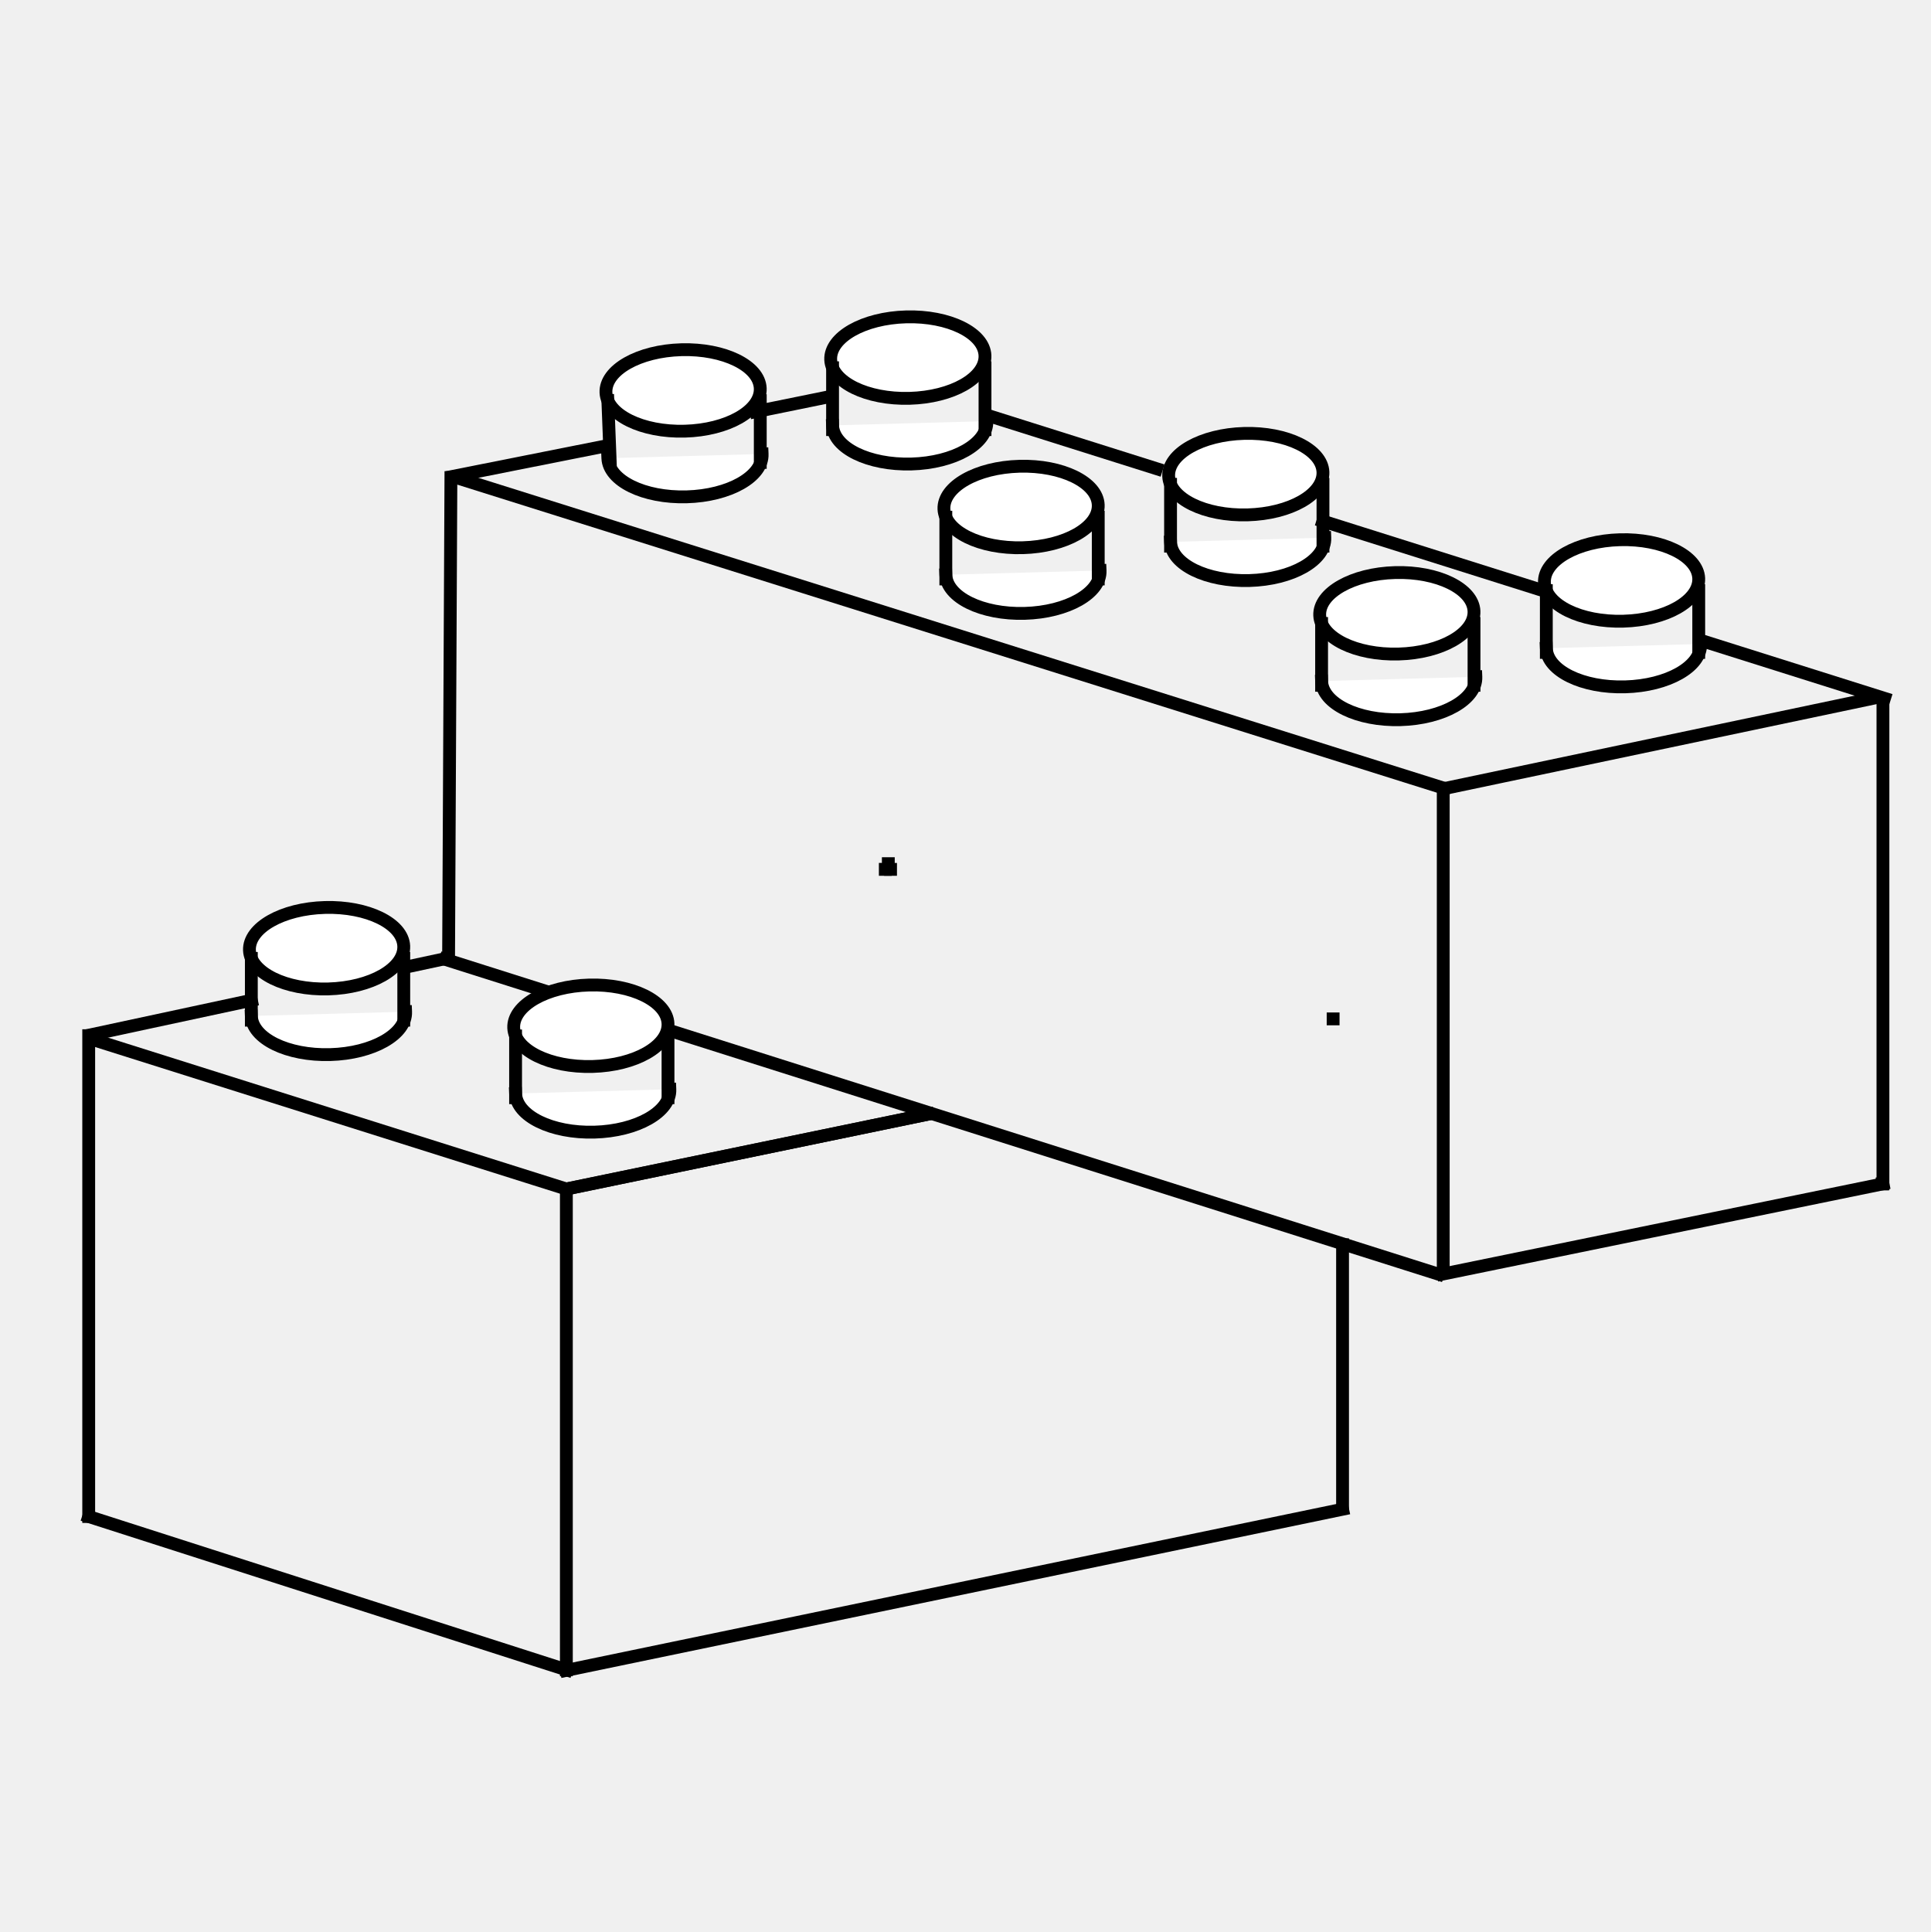
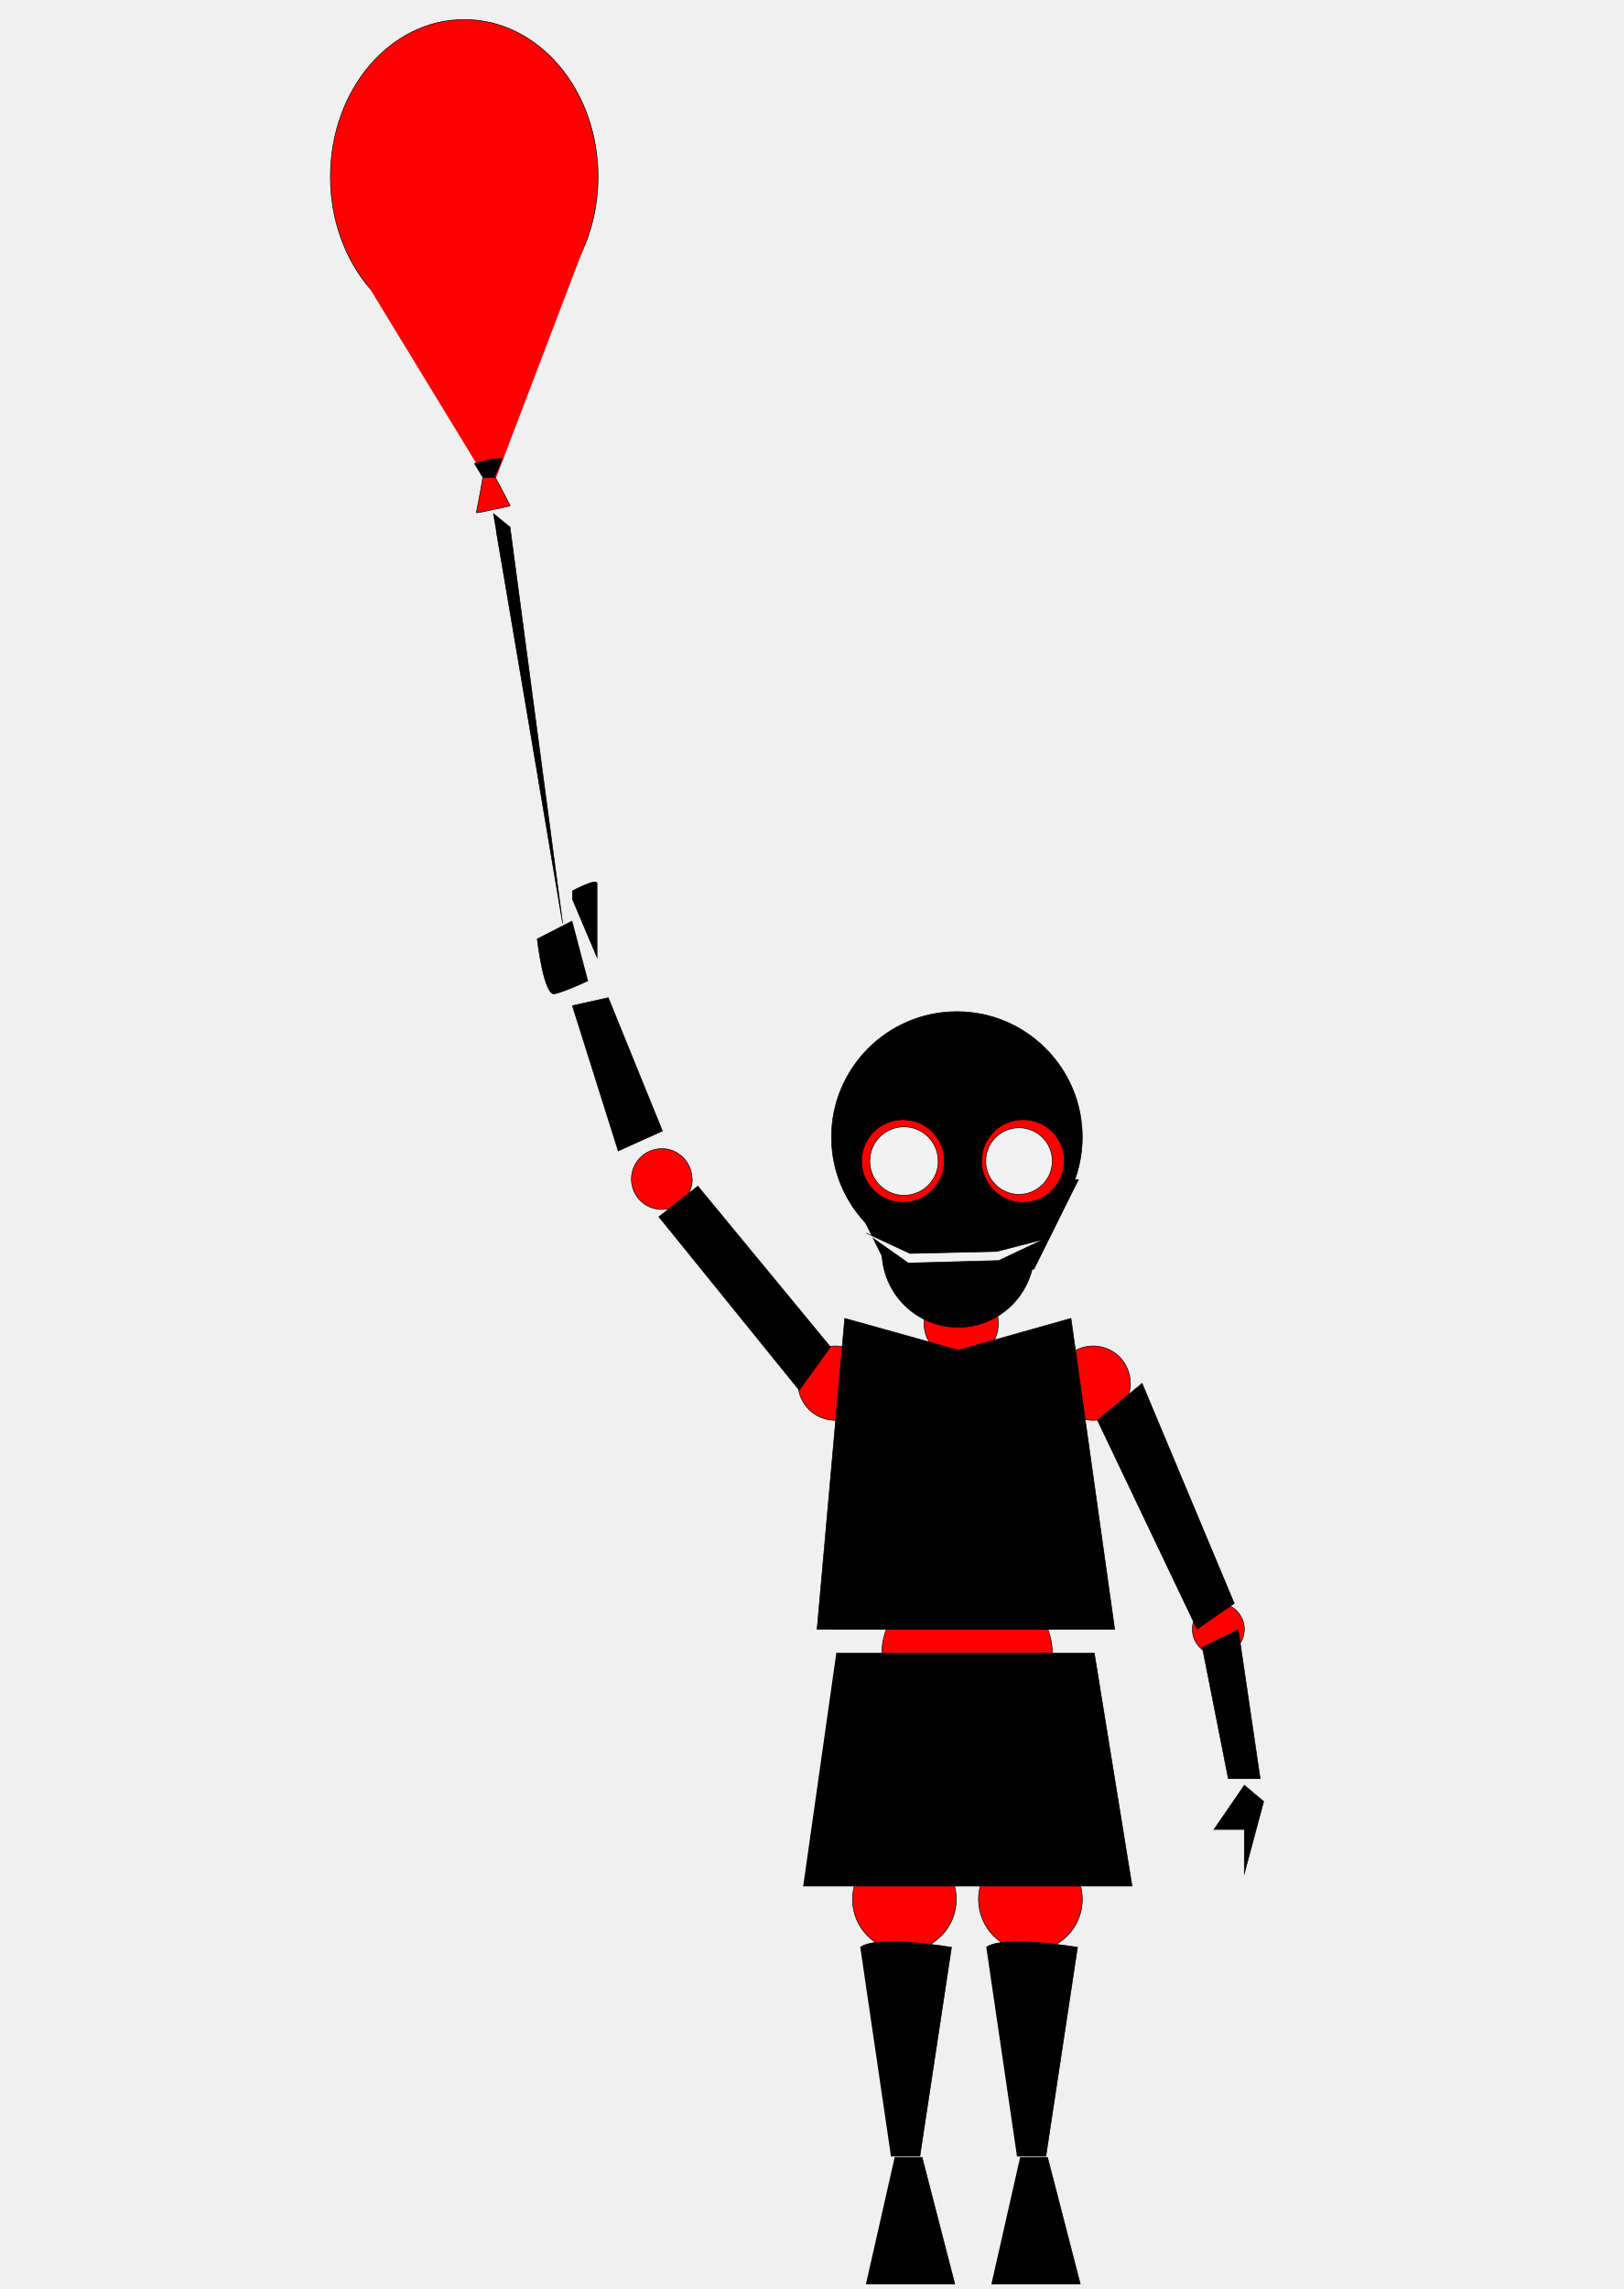
- <svg xmlns="http://www.w3.org/2000/svg" version="1.1" id="Layer_1" x="0px" y="0px" width="301.018px" height="301.171px" viewBox="0 0 301.018 301.171" enable-background="new 0 0 301.018 301.171" xml:space="preserve">
-   <g>
-     <line fill="none" stroke="#000000" stroke-width="2" stroke-linecap="square" stroke-miterlimit="1" x1="88.299" y1="185.346" x2="88.299" y2="260.304" />
-     <line fill="none" stroke="#000000" stroke-width="2" stroke-linecap="square" stroke-miterlimit="1" x1="209.31" y1="194.042" x2="209.31" y2="234.828" />
-     <line fill="none" stroke="#000000" stroke-width="2" stroke-linecap="square" stroke-miterlimit="1" x1="13.831" y1="161.448" x2="13.831" y2="236.406" />
-     <line fill="none" stroke="#000000" stroke-width="2" stroke-linecap="square" stroke-miterlimit="1" x1="70.299" y1="74.447" x2="69.939" y2="148.686" />
-     <line fill="none" stroke="#000000" stroke-width="2" stroke-linecap="square" stroke-miterlimit="1" x1="225.006" y1="123.636" x2="225.006" y2="197.873" />
-     <line fill="none" stroke="#000000" stroke-width="2" stroke-linecap="square" stroke-miterlimit="1" x1="14.418" y1="162.036" x2="88.299" y2="185.346" />
-     <path fill="none" stroke="#000000" stroke-width="2" stroke-linecap="square" stroke-miterlimit="1" d="M207.839,158.829" />
-     <path fill="none" stroke="#000000" stroke-width="2" stroke-linecap="square" stroke-miterlimit="1" d="M138.84,135.52" />
-     <line fill="none" stroke="#000000" stroke-width="2" stroke-linecap="square" stroke-miterlimit="1" x1="13.831" y1="236.406" x2="88.299" y2="260.304" />
-     <line fill="none" stroke="#000000" stroke-width="2" stroke-linecap="square" stroke-miterlimit="1" x1="69.471" y1="149.57" x2="224.162" y2="198.593" />
-     <line fill="none" stroke="#000000" stroke-width="2" stroke-linecap="square" stroke-miterlimit="1" x1="71.633" y1="74.606" x2="225.243" y2="122.909" />
-     <path fill="none" stroke="#000000" stroke-width="2" stroke-linecap="square" stroke-miterlimit="1" d="M138.492,134.634" />
-     <path fill="none" stroke="#000000" stroke-width="2" stroke-linecap="square" stroke-miterlimit="1" d="M138.492,59.676" />
-     <line fill="none" stroke="#000000" stroke-width="2" stroke-linecap="square" stroke-miterlimit="1" x1="293.558" y1="109.584" x2="293.558" y2="184.543" />
-     <path fill="none" stroke="#000000" stroke-width="2" stroke-linecap="square" stroke-miterlimit="1" d="M293.435,184.543" />
-     <path fill="none" stroke="#000000" stroke-width="2" stroke-linecap="square" stroke-miterlimit="1" d="M138.023,135.519" />
-     <line fill="none" stroke="#000000" stroke-width="2" stroke-linecap="square" stroke-miterlimit="1" x1="265.292" y1="99.868" x2="293.795" y2="108.858" />
-     <line fill="none" stroke="#000000" stroke-width="2" stroke-linecap="square" stroke-miterlimit="1" x1="206.252" y1="81.242" x2="239.98" y2="91.882" />
-     <line fill="none" stroke="#000000" stroke-width="2" stroke-linecap="square" stroke-miterlimit="1" x1="154.677" y1="64.975" x2="180.295" y2="73.055" />
-     <line fill="none" stroke="#000000" stroke-width="2" stroke-linecap="square" stroke-miterlimit="1" x1="88.299" y1="185.346" x2="144.641" y2="173.691" />
-     <line fill="none" stroke="#000000" stroke-width="2" stroke-linecap="square" stroke-miterlimit="1" x1="63.704" y1="150.667" x2="69.579" y2="149.406" />
-     <line fill="none" stroke="#000000" stroke-width="2" stroke-linecap="square" stroke-miterlimit="1" x1="14.566" y1="161.221" x2="39.185" y2="155.934" />
-     <line fill="none" stroke="#000000" stroke-width="2" stroke-linecap="square" stroke-miterlimit="1" x1="88.299" y1="260.386" x2="209.31" y2="235.269" />
-     <line fill="none" stroke="#000000" stroke-width="2" stroke-linecap="square" stroke-miterlimit="1" x1="88.299" y1="185.346" x2="144.641" y2="173.691" />
-     <line fill="none" stroke="#000000" stroke-width="2" stroke-linecap="square" stroke-miterlimit="1" x1="225.006" y1="198.593" x2="293.558" y2="184.543" />
-     <line fill="none" stroke="#000000" stroke-width="2" stroke-linecap="square" stroke-miterlimit="1" x1="225.243" y1="122.909" x2="292.052" y2="108.851" />
-     <line fill="none" stroke="#000000" stroke-width="2" stroke-linecap="square" stroke-miterlimit="1" x1="117.869" y1="64.167" x2="129.506" y2="61.794" />
-     <line fill="none" stroke="#000000" stroke-width="2" stroke-linecap="square" stroke-miterlimit="1" x1="70.66" y1="74.246" x2="94.768" y2="69.451" />
-     <path fill="#FFFFFF" stroke="#000000" stroke-width="2" stroke-linecap="square" stroke-miterlimit="1" d="M39.185,158.375    c0.145,3.525,5.644,6.205,12.288,6.022c6.642-0.183,11.909-3.174,11.764-6.68" />
-     <path fill="#FFFFFF" stroke="#000000" stroke-width="2" stroke-linecap="square" stroke-miterlimit="1" d="M62.945,147.479    c-0.145-3.503-5.646-6.201-12.288-6.017c-6.641,0.182-11.909,3.17-11.765,6.676c0.143,3.505,5.646,6.203,12.288,6.022    C57.822,153.978,63.089,150.986,62.945,147.479z" />
-     <line fill="none" stroke="#000000" stroke-width="2" stroke-linecap="square" stroke-miterlimit="1" x1="39.185" y1="159.031" x2="39.185" y2="149.398" />
-     <line fill="none" stroke="#000000" stroke-width="2" stroke-linecap="square" stroke-miterlimit="1" x1="62.949" y1="159.031" x2="62.949" y2="149.398" />
-     <path fill="#FFFFFF" stroke="#000000" stroke-width="2" stroke-linecap="square" stroke-miterlimit="1" d="M80.382,170.462    c0.144,3.526,5.644,6.205,12.288,6.022c6.642-0.182,11.909-3.173,11.764-6.679" />
-     <path fill="#FFFFFF" stroke="#000000" stroke-width="2" stroke-linecap="square" stroke-miterlimit="1" d="M104.143,159.568    c-0.145-3.503-5.646-6.2-12.288-6.017c-6.641,0.183-11.909,3.171-11.765,6.676c0.143,3.506,5.646,6.204,12.289,6.022    C99.019,166.067,104.287,163.076,104.143,159.568z" />
-     <line fill="none" stroke="#000000" stroke-width="2" stroke-linecap="square" stroke-miterlimit="1" x1="80.382" y1="171.121" x2="80.382" y2="161.488" />
-     <line fill="none" stroke="#000000" stroke-width="2" stroke-linecap="square" stroke-miterlimit="1" x1="104.146" y1="171.121" x2="104.146" y2="161.488" />
-     <path fill="#FFFFFF" stroke="#000000" stroke-width="2" stroke-linecap="square" stroke-miterlimit="1" d="M94.765,71.427    c0.144,3.526,5.644,6.205,12.288,6.022c6.642-0.183,11.91-3.173,11.765-6.679" />
-     <path fill="#FFFFFF" stroke="#000000" stroke-width="2" stroke-linecap="square" stroke-miterlimit="1" d="M118.525,60.532    c-0.144-3.503-5.646-6.2-12.288-6.017c-6.641,0.182-11.91,3.17-11.765,6.676c0.144,3.506,5.646,6.204,12.289,6.022    C113.402,67.032,118.67,64.04,118.525,60.532z" />
-     <line fill="none" stroke="#000000" stroke-width="2" stroke-linecap="square" stroke-miterlimit="1" x1="95.125" y1="71.724" x2="94.765" y2="62.452" />
-     <line fill="none" stroke="#000000" stroke-width="2" stroke-linecap="square" stroke-miterlimit="1" x1="118.529" y1="72.084" x2="118.529" y2="62.452" />
-     <path fill="#FFFFFF" stroke="#000000" stroke-width="2" stroke-linecap="square" stroke-miterlimit="1" d="M129.8,66.31    c0.145,3.524,5.644,6.205,12.289,6.021c6.642-0.181,11.909-3.173,11.764-6.678" />
-     <path fill="#FFFFFF" stroke="#000000" stroke-width="2" stroke-linecap="square" stroke-miterlimit="1" d="M153.562,55.413    c-0.145-3.503-5.646-6.2-12.287-6.017c-6.642,0.183-11.911,3.171-11.766,6.677c0.144,3.505,5.645,6.204,12.289,6.021    C148.438,61.913,153.705,58.921,153.562,55.413z" />
-     <line fill="none" stroke="#000000" stroke-width="2" stroke-linecap="square" stroke-miterlimit="1" x1="129.8" y1="66.966" x2="129.8" y2="57.333" />
-     <line fill="none" stroke="#000000" stroke-width="2" stroke-linecap="square" stroke-miterlimit="1" x1="153.565" y1="66.966" x2="153.565" y2="57.333" />
-     <path fill="#FFFFFF" stroke="#000000" stroke-width="2" stroke-linecap="square" stroke-miterlimit="1" d="M147.459,89.594    c0.142,3.526,5.643,6.205,12.287,6.022c6.642-0.183,11.91-3.174,11.763-6.678" />
-     <path fill="#FFFFFF" stroke="#000000" stroke-width="2" stroke-linecap="square" stroke-miterlimit="1" d="M171.218,78.699    c-0.145-3.503-5.646-6.2-12.287-6.017c-6.642,0.182-11.91,3.17-11.766,6.676c0.144,3.506,5.647,6.204,12.29,6.022    C166.095,85.197,171.362,82.206,171.218,78.699z" />
-     <line fill="none" stroke="#000000" stroke-width="2" stroke-linecap="square" stroke-miterlimit="1" x1="147.459" y1="90.251" x2="147.459" y2="80.618" />
-     <line fill="none" stroke="#000000" stroke-width="2" stroke-linecap="square" stroke-miterlimit="1" x1="171.221" y1="90.251" x2="171.221" y2="80.618" />
-     <path fill="#FFFFFF" stroke="#000000" stroke-width="2" stroke-linecap="square" stroke-miterlimit="1" d="M182.494,84.477    c0.144,3.524,5.643,6.205,12.289,6.021c6.642-0.181,11.908-3.173,11.763-6.678" />
-     <path fill="#FFFFFF" stroke="#000000" stroke-width="2" stroke-linecap="square" stroke-miterlimit="1" d="M206.254,73.58    c-0.146-3.503-5.648-6.2-12.288-6.017c-6.642,0.183-11.909,3.171-11.766,6.677c0.143,3.504,5.647,6.204,12.289,6.021    C201.131,80.08,206.398,77.088,206.254,73.58z" />
-     <line fill="none" stroke="#000000" stroke-width="2" stroke-linecap="square" stroke-miterlimit="1" x1="182.494" y1="85.133" x2="182.494" y2="75.5" />
-     <polyline fill="none" stroke="#000000" stroke-width="2" stroke-linecap="square" stroke-miterlimit="1" points="206.257,85.133    206.257,82.27 206.257,75.5   " />
-     <path fill="#FFFFFF" stroke="#000000" stroke-width="2" stroke-linecap="square" stroke-miterlimit="1" d="M206.042,106.167    c0.143,3.526,5.642,6.205,12.286,6.022c6.644-0.183,11.911-3.173,11.765-6.679" />
-     <path fill="#FFFFFF" stroke="#000000" stroke-width="2" stroke-linecap="square" stroke-miterlimit="1" d="M229.802,95.272    c-0.145-3.503-5.647-6.2-12.288-6.017c-6.642,0.181-11.909,3.17-11.766,6.676c0.143,3.506,5.646,6.204,12.289,6.022    C224.678,101.77,229.946,98.78,229.802,95.272z" />
-     <line fill="none" stroke="#000000" stroke-width="2" stroke-linecap="square" stroke-miterlimit="1" x1="206.042" y1="106.825" x2="206.042" y2="97.191" />
-     <line fill="none" stroke="#000000" stroke-width="2" stroke-linecap="square" stroke-miterlimit="1" x1="229.805" y1="106.825" x2="229.805" y2="97.191" />
-     <path fill="#FFFFFF" stroke="#000000" stroke-width="2" stroke-linecap="square" stroke-miterlimit="1" d="M241.078,101.049    c0.144,3.524,5.643,6.205,12.287,6.021c6.642-0.182,11.909-3.173,11.765-6.679" />
-     <path fill="#FFFFFF" stroke="#000000" stroke-width="2" stroke-linecap="square" stroke-miterlimit="1" d="M264.837,90.153    c-0.146-3.503-5.647-6.2-12.287-6.017c-6.644,0.183-11.909,3.172-11.767,6.677c0.144,3.506,5.648,6.204,12.29,6.021    C259.713,96.653,264.98,93.662,264.837,90.153z" />
-     <line fill="none" stroke="#000000" stroke-width="2" stroke-linecap="square" stroke-miterlimit="1" x1="241.078" y1="101.706" x2="241.078" y2="92.074" />
-     <line fill="none" stroke="#000000" stroke-width="2" stroke-linecap="square" stroke-miterlimit="1" x1="264.839" y1="101.706" x2="264.839" y2="92.074" />
+ <svg xmlns="http://www.w3.org/2000/svg" xml:space="preserve" height="148mm" viewBox="0 0 372.047 524.409" width="105mm" version="1.1">
+   <defs>
+     <clipPath id="c" clipPathUnits="userSpaceOnUse">
+       <path d="m0 5.5e3h3e3v-5.5e3h-3e3v5.5e3z" />
+     </clipPath>
+     <clipPath id="b" clipPathUnits="userSpaceOnUse">
+       <path d="m0 5.5e3h3e3v-5.5e3h-3e3v5.5e3z" />
+     </clipPath>
+     <clipPath id="a" clipPathUnits="userSpaceOnUse">
+       <path d="m0 5.5e3h3e3v-5.5e3h-3e3v5.5e3z" />
+     </clipPath>
+     <clipPath id="g" clipPathUnits="userSpaceOnUse">
+       <path d="m0 5.5e3h3e3v-5.5e3h-3e3v5.5e3z" />
+     </clipPath>
+     <clipPath id="f" clipPathUnits="userSpaceOnUse">
+       <path d="m0 5.5e3h3e3v-5.5e3h-3e3v5.5e3z" />
+     </clipPath>
+     <clipPath id="e" clipPathUnits="userSpaceOnUse">
+       <path d="m0 5.5e3h3e3v-5.5e3h-3e3v5.5e3z" />
+     </clipPath>
+     <clipPath id="d" clipPathUnits="userSpaceOnUse">
+       <path d="m0 5.5e3h3e3v-5.5e3h-3e3v5.5e3z" />
+     </clipPath>
+   </defs>
+   <g transform="matrix(1.25 0 0 -1.25 0 524)">
+     <g transform="matrix(.110 0 0 .110 -16.1 -55.4)">
+       <g clip-path="url(#c)">
+         <g transform="translate(1.74e3 1.15e3)">
+           <path d="m0 0c0-47.8-38.7-86.5-86.5-86.5s-86.5 38.7-86.5 86.5 38.7 86.5 86.5 86.5 86.5-38.7 86.5-86.5" fill="#ff0000" />
+         </g>
+         <g transform="translate(1.74e3 1.15e3)">
+           <path d="m0 0c0-47.8-38.7-86.5-86.5-86.5s-86.5 38.7-86.5 86.5 38.7 86.5 86.5 86.5 86.5-38.7 86.5-86.5z" stroke="#000000" stroke-miterlimit="10" fill="none" />
+         </g>
+         <g transform="translate(1.95e3 1.15e3)">
+           <path d="m0 0c0-47.8-38.7-86.5-86.5-86.5s-86.5 38.7-86.5 86.5 38.7 86.5 86.5 86.5 86.5-38.7 86.5-86.5" fill="#ff0000" />
+         </g>
+         <g transform="translate(1.95e3 1.15e3)">
+           <path d="m0 0c0-47.8-38.7-86.5-86.5-86.5s-86.5 38.7-86.5 86.5 38.7 86.5 86.5 86.5 86.5-38.7 86.5-86.5z" stroke="#000000" stroke-miterlimit="10" fill="none" />
+         </g>
+       </g>
+     </g>
+     <g transform="matrix(.110 0 0 .110 -16.1 -55.4)">
+       <g clip-path="url(#b)">
+         <g transform="translate(1.58e3 1.07e3)">
+           <path d="m0 0c28 21.2 152 0 152 0l-52.7-348h-48.2" stroke="#000000" stroke-miterlimit="10" fill="#000000" />
+         </g>
+         <g transform="translate(1.79e3 1.07e3)">
+           <path d="m0 0c28 21.2 152 0 152 0l-52.7-348h-48.2" stroke="#000000" stroke-miterlimit="10" fill="#000000" />
+         </g>
+       </g>
+     </g>
+     <g transform="matrix(.110 0 0 .110 164 23.8)">
+       <path d="m0 0h45.7l54.5-211h-148" stroke="#000000" stroke-miterlimit="10" fill="#000000" />
+     </g>
+     <g transform="matrix(.110 0 0 .110 187 23.8)">
+       <path d="m0 0h45.7l54.5-211h-148" stroke="#000000" stroke-miterlimit="10" fill="#000000" />
+     </g>
+     <g transform="matrix(.110 0 0 .110 -16.1 -55.4)">
+       <g clip-path="url(#a)">
+         <g transform="translate(2.03e3 2.01e3)">
+           <path d="m0 0c0 34.2-27.7 61.9-61.9 61.9s-61.9-27.7-61.9-61.9 27.7-61.9 61.9-61.9c34.4 0 62.1 27.7 62.1 61.9" fill="#ff0000" />
+         </g>
+         <g transform="translate(2.03e3 2.01e3)">
+           <path d="m0 0c0 34.2-27.7 61.9-61.9 61.9s-61.9-27.7-61.9-61.9 27.7-61.9 61.9-61.9c34.4 0 62.1 27.7 62.1 61.9z" stroke="#000000" stroke-miterlimit="10" fill="none" />
+         </g>
+         <g transform="translate(1.6e3 2.01e3)">
+           <path d="m0 0c0 34.2-27.7 61.9-61.9 61.9s-61.9-27.7-61.9-61.9 27.7-61.9 61.9-61.9c34.4 0 62.1 27.7 62.1 61.9" fill="#ff0000" />
+         </g>
+         <g transform="translate(1.6e3 2.01e3)">
+           <path d="m0 0c0 34.2-27.7 61.9-61.9 61.9s-61.9-27.7-61.9-61.9 27.7-61.9 61.9-61.9c34.4 0 62.1 27.7 62.1 61.9z" stroke="#000000" stroke-miterlimit="10" fill="none" />
+         </g>
+         <g transform="translate(1.9e3 1.56e3)">
+           <path d="m0 0c0-68.6-63.6-124-142-124-78.5 0-142 55.6-142 124 0 68.6 63.6 124 142 124s142-55.4 142-124" fill="#ff0000" />
+         </g>
+         <g transform="translate(1.9e3 1.56e3)">
+           <path d="m0 0c0-68.6-63.6-124-142-124-78.5 0-142 55.6-142 124 0 68.6 63.6 124 142 124s142-55.4 142-124z" stroke="#000000" stroke-miterlimit="10" fill="none" />
+         </g>
+         <g transform="translate(1.3e3 2.35e3)">
+           <path d="m0 0c0-28-22.7-50.7-50.7-50.7s-50.7 22.7-50.7 50.7 22.7 50.7 50.7 50.7c27.6 0 50.3-22.7 50.3-50.7" fill="#ff0000" />
+         </g>
+         <g transform="translate(1.3e3 2.35e3)">
+           <path d="m0 0c0-28-22.7-50.7-50.7-50.7s-50.7 22.7-50.7 50.7 22.7 50.7 50.7 50.7c27.6 0 50.3-22.7 50.3-50.7z" stroke="#000000" stroke-miterlimit="10" fill="none" />
+         </g>
+         <g transform="translate(2.22e3 1.6e3)">
+           <path d="m0 0c0-23.9-19.4-43.3-43.3-43.3s-43.3 19.4-43.3 43.3 19.4 43.3 43.3 43.3 43.3-19.4 43.3-43.3" fill="#ff0000" />
+         </g>
+         <g transform="translate(2.22e3 1.6e3)">
+           <path d="m0 0c0-23.9-19.4-43.3-43.3-43.3s-43.3 19.4-43.3 43.3 19.4 43.3 43.3 43.3 43.3-19.4 43.3-43.3z" stroke="#000000" stroke-miterlimit="10" fill="none" />
+         </g>
+       </g>
+     </g>
+     <g transform="matrix(.110 0 0 .110 -16.1 -55.4)">
+       <g clip-path="url(#g)">
+         <g transform="translate(1.81e3 2.11e3)">
+           <path d="m0 0c0 34.2-27.7 61.9-61.9 61.9s-61.9-27.7-61.9-61.9 27.7-61.9 61.9-61.9c34.4 0 62.1 27.7 62.1 61.9" fill="#ff0000" />
+         </g>
+         <g transform="translate(1.81e3 2.11e3)">
+           <path d="m0 0c0 34.2-27.7 61.9-61.9 61.9s-61.9-27.7-61.9-61.9 27.7-61.9 61.9-61.9c34.4 0 62.1 27.7 62.1 61.9z" stroke="#000000" stroke-miterlimit="10" fill="none" />
+         </g>
+         <g transform="translate(1.99e3 1.6e3)">
+           <path d="m0 0h-482l46.1 518c0.83 0 189-53.1 189-53.1l188 53 72.8-518h-472" stroke="#000000" stroke-miterlimit="10" fill="#000000" />
+         </g>
+         <g transform="translate(1.54e3 1.56e3)">
+           <path d="m0 0h430l62.9-388h-548" stroke="#000000" stroke-miterlimit="10" fill="#000000" />
+         </g>
+         <g transform="translate(2.05e3 2.01e3)">
+           <path d="m0 0-74.7-61.9 166-348 62.3 43.2" stroke="#000000" stroke-miterlimit="10" fill="#000000" />
+         </g>
+         <g transform="translate(1.53e3 2.07e3)">
+           <path d="m0 0-51.7-71.8-234 289 65 51 221-268z" fill="#000000" />
+         </g>
+         <g transform="translate(1.53e3 2.07e3)">
+           <path d="m0 0-51.7-71.8-234 289 65 51 221-268z" stroke="#000000" stroke-miterlimit="10" fill="none" />
+         </g>
+         <g transform="translate(2.15e3 1.57e3)">
+           <path d="m0 0 43.3-219h53.1l-36.5 248-59.9-29z" fill="#000000" />
+         </g>
+         <g transform="translate(2.15e3 1.57e3)">
+           <path d="m0 0 43.3-219h53.1l-36.5 248-59.9-29z" stroke="#000000" stroke-miterlimit="10" fill="none" />
+         </g>
+         <g transform="translate(2.22e3 1.34e3)">
+           <path d="m0 0-50.5-73.6h50.5v-73.4l32.2 120-32.2 27z" fill="#000000" />
+         </g>
+         <g transform="translate(2.22e3 1.34e3)">
+           <path d="m0 0-50.5-73.6h50.5v-73.4l32.2 120-32.2 27z" stroke="#000000" stroke-miterlimit="10" fill="none" />
+         </g>
+         <g transform="translate(1.25e3 2.43e3)">
+           <path d="m0 0-73.4-33.1-76.4 242 59.8 13.3l90.2-222z" fill="#000000" />
+         </g>
+         <g transform="translate(1.25e3 2.43e3)">
+           <path d="m0 0-73.4-33.1-76.4 242 59.8 13.3l90.2-222z" stroke="#000000" stroke-miterlimit="10" fill="none" />
+         </g>
+         <g transform="translate(1.1e3 2.78e3)">
+           <path d="m0 0-16-8.2-42.4-21.7s11-95.9 29.2-91.5c18.2 4.33 55.5 21.8 55.5 21.8" stroke="#000000" stroke-miterlimit="10" fill="#000000" />
+         </g>
+         <g transform="translate(1.1e3 2.83e3)">
+           <path d="m0 0s41.3 22.4 41.3 12.5v-123l-41.3 97.5" stroke="#000000" stroke-miterlimit="10" fill="#000000" />
+         </g>
+       </g>
+     </g>
+     <g transform="matrix(.110 0 0 .110 -16.1 -55.4)">
+       <g clip-path="url(#f)">
+         <g transform="translate(1.95e3 2.42e3)">
+           <path d="m0 0c0-115-93.5-209-209-209-115 0-209 93.5-209 209 0 115 93.5 209 209 209s209-94 209-209" fill="#000000" />
+         </g>
+         <g transform="translate(1.95e3 2.42e3)">
+           <path d="m0 0c0-115-93.5-209-209-209-115 0-209 93.5-209 209 0 115 93.5 209 209 209s209-94 209-209z" stroke="#000000" stroke-miterlimit="10" fill="none" />
+         </g>
+         <g transform="translate(1.87e3 2.23e3)">
+           <path d="m0 0c0-69.9-56.7-127-127-127-69.9 0-127 56.7-127 127 0 69.9 56.7 127 127 127s127-57.1 127-127" fill="#000000" />
+         </g>
+         <g transform="translate(1.87e3 2.23e3)">
+           <path d="m0 0c0-69.9-56.7-127-127-127-69.9 0-127 56.7-127 127 0 69.9 56.7 127 127 127s127-57.1 127-127z" stroke="#000000" stroke-miterlimit="10" fill="none" />
+         </g>
+         <g transform="translate(1.87e3 2.2e3)">
+           <path d="m0 0h-243l-74 149h391" stroke="#000000" stroke-miterlimit="10" fill="#000000" />
+         </g>
+         <g transform="translate(1.72e3 2.38e3)">
+           <path d="m0 0c0-38-30.8-68.9-68.9-68.9-38 0-68.9 30.8-68.9 68.9 0 38 30.8 68.9 68.9 68.9 38.3 0 69.1-30.9 69.1-68.9" fill="#ff0000" />
+         </g>
+         <g transform="translate(1.72e3 2.38e3)">
+           <path d="m0 0c0-38-30.8-68.9-68.9-68.9-38 0-68.9 30.8-68.9 68.9 0 38 30.8 68.9 68.9 68.9 38.3 0 69.1-30.9 69.1-68.9z" stroke="#000000" stroke-miterlimit="10" fill="none" />
+         </g>
+         <g transform="translate(1.92e3 2.38e3)">
+           <path d="m0 0c0-38-30.8-68.9-68.9-68.9-38 0-68.9 30.8-68.9 68.9 0 38 30.8 68.9 68.9 68.9 38.3 0 69.1-30.9 69.1-68.9" fill="#ff0000" />
+         </g>
+         <g transform="translate(1.92e3 2.38e3)">
+           <path d="m0 0c0-38-30.8-68.9-68.9-68.9-38 0-68.9 30.8-68.9 68.9 0 38 30.8 68.9 68.9 68.9 38.3 0 69.1-30.9 69.1-68.9z" stroke="#000000" stroke-miterlimit="10" fill="none" />
+         </g>
+         <g transform="translate(1.71e3 2.38e3)">
+           <path d="m0 0c0-31.6-25.6-57.1-57.1-57.1-31.6 0-57.1 25.6-57.1 57.1 0 31.6 25.6 57.1 57.1 57.1 31.3 0 56.9-25.5 56.9-57.1" fill="#f2f2f2" />
+         </g>
+         <g transform="translate(1.71e3 2.38e3)">
+           <path d="m0 0c0-31.6-25.6-57.1-57.1-57.1-31.6 0-57.1 25.6-57.1 57.1 0 31.6 25.6 57.1 57.1 57.1 31.3 0 56.9-25.5 56.9-57.1z" stroke="#000000" stroke-miterlimit="10" fill="none" />
+         </g>
+         <g transform="translate(1.9e3 2.38e3)">
+           <path d="m0 0c0-30.7-24.9-55.5-55.5-55.5-30.7 0-55.5 24.9-55.5 55.5 0 30.7 24.9 55.5 55.5 55.5s55.5-24.8 55.5-55.5" fill="#f2f2f2" />
+         </g>
+         <g transform="translate(1.9e3 2.38e3)">
+           <path d="m0 0c0-30.7-24.9-55.5-55.5-55.5-30.7 0-55.5 24.9-55.5 55.5 0 30.7 24.9 55.5 55.5 55.5s55.5-24.8 55.5-55.5z" stroke="#000000" stroke-miterlimit="10" fill="none" />
+         </g>
+       </g>
+     </g>
+     <g transform="matrix(.110 0 0 .110 -16.1 -55.4)">
+       <g clip-path="url(#e)">
+         <g transform="translate(1.59e3 2.26e3)">
+           <path d="m0 0 72.8-33.9 145 3.33s79.7 20.7 77.7 20c-2-0.666-74.7-35.2-74.7-35.2l-150-4.11" stroke="#000000" stroke-miterlimit="10" fill="#f2f2f2" />
+         </g>
+       </g>
+     </g>
+     <g transform="matrix(.110 0 0 .110 81.8 380)">
+       <path d="m0 0h39.9-39.9z" fill="#000000" />
+     </g>
+     <g transform="matrix(.110 0 0 .110 81.8 380)">
+       <path d="m0 0h39.9" stroke="#000000" stroke-miterlimit="10" fill="none" />
+     </g>
+     <g transform="matrix(.110 0 0 .110 -16.1 -55.4)">
+       <g clip-path="url(#d)">
+         <g transform="translate(697 4.02e3)">
+           <path d="m0 0c0-145 99.6-262 223-262s223 117 223 262-99.6 262-223 262-223-117-223-262" fill="#ff0000" />
+         </g>
+         <g transform="translate(697 4.02e3)">
+           <path d="m0 0c0-145 99.6-262 223-262s223 117 223 262-99.6 262-223 262-223-117-223-262z" stroke="#000000" stroke-miterlimit="10" fill="none" />
+         </g>
+         <g transform="translate(966 3.5e3)">
+           <path d="m0 0 157 412-394-23 237-389z" fill="#ff0000" />
+         </g>
+         <g transform="translate(940 3.46e3)">
+           <path d="m0 0c0.126-0.962 56.5 11.7 56.5 11.7s-43.1 87.2-43.1 69.8c0-17.5-13.4-81.5-13.4-81.5" fill="#ff0000" />
+         </g>
+         <g transform="translate(940 3.46e3)">
+           <path d="m0 0c0.126-0.962 56.5 11.7 56.5 11.7s-43.1 87.2-43.1 69.8c0-17.5-13.4-81.5-13.4-81.5z" stroke="#000000" stroke-miterlimit="10" fill="none" />
+         </g>
+         <g transform="translate(984 3.55e3)">
+           <path d="m0 0c-14.2 2.58-46.9-7.83-46.9-7.83l14.1-23.2h19.6" stroke="#000000" stroke-miterlimit="10" fill="#000000" />
+         </g>
+         <g transform="translate(968 3.46e3)">
+           <path d="m0 0c0.745 0.161 116-684 116-684l-87.8 661" stroke="#000000" stroke-miterlimit="10" fill="#000000" />
+         </g>
+       </g>
+     </g>
  </g>
</svg>
